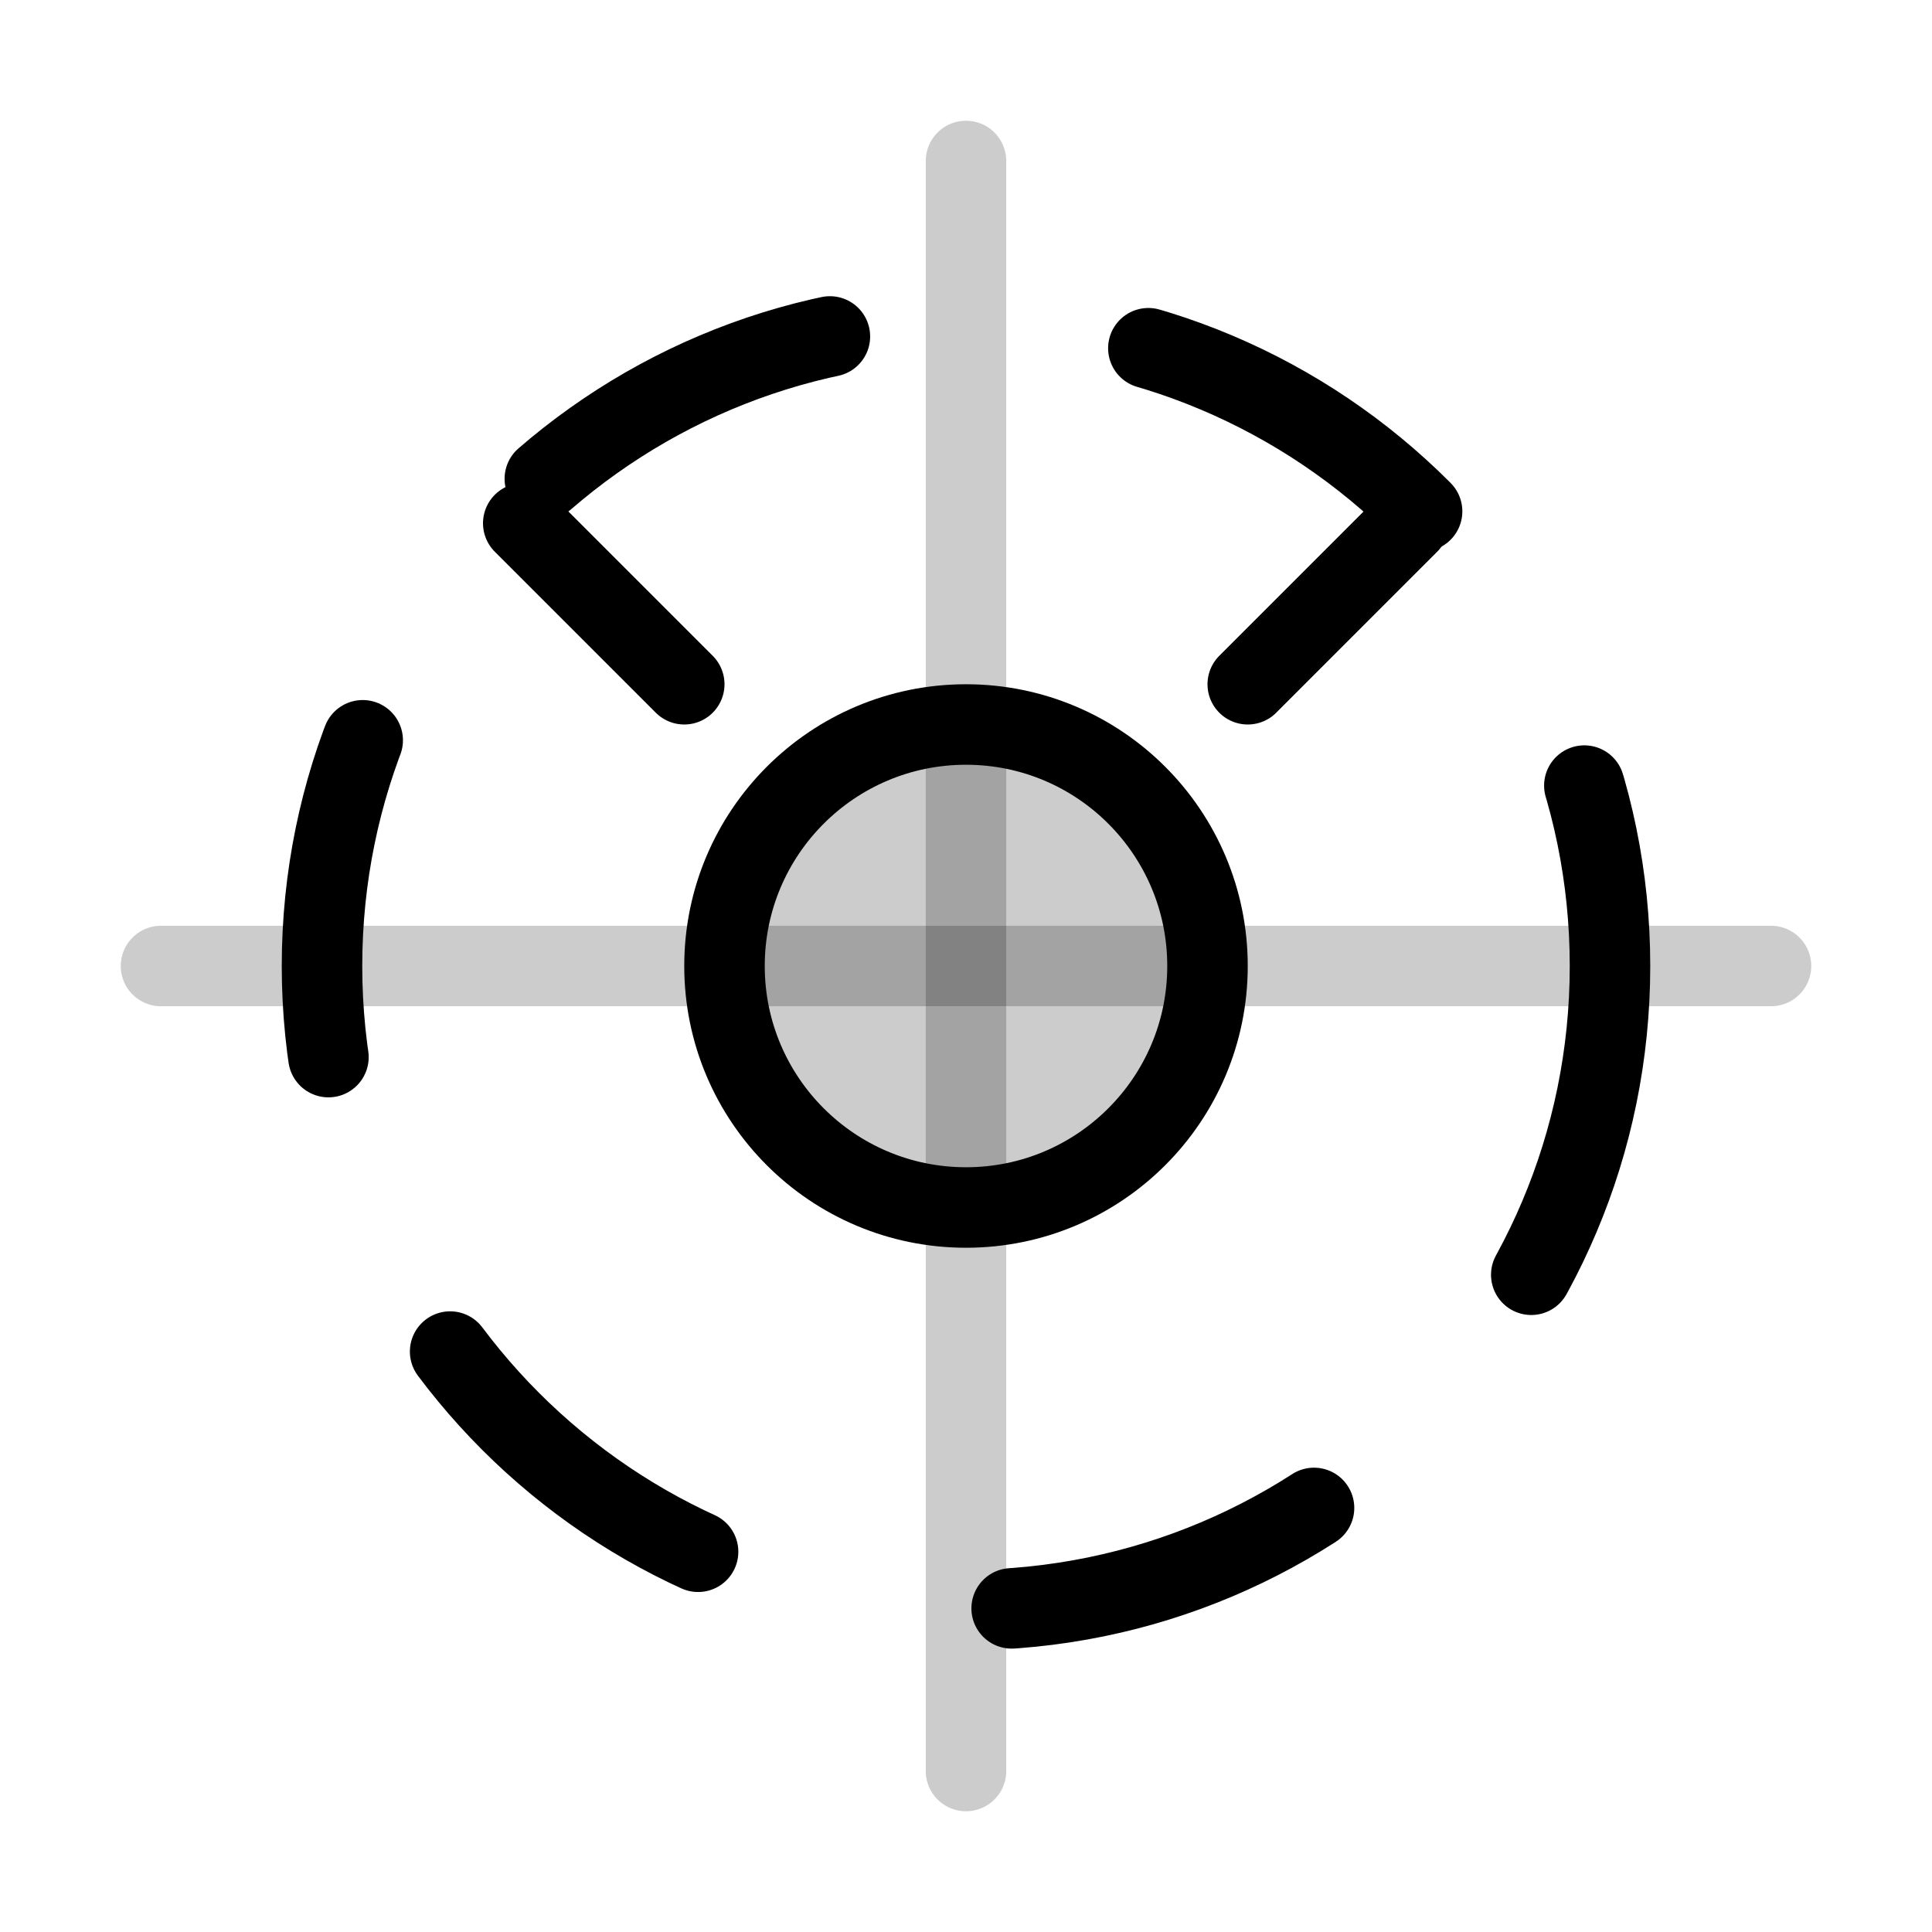
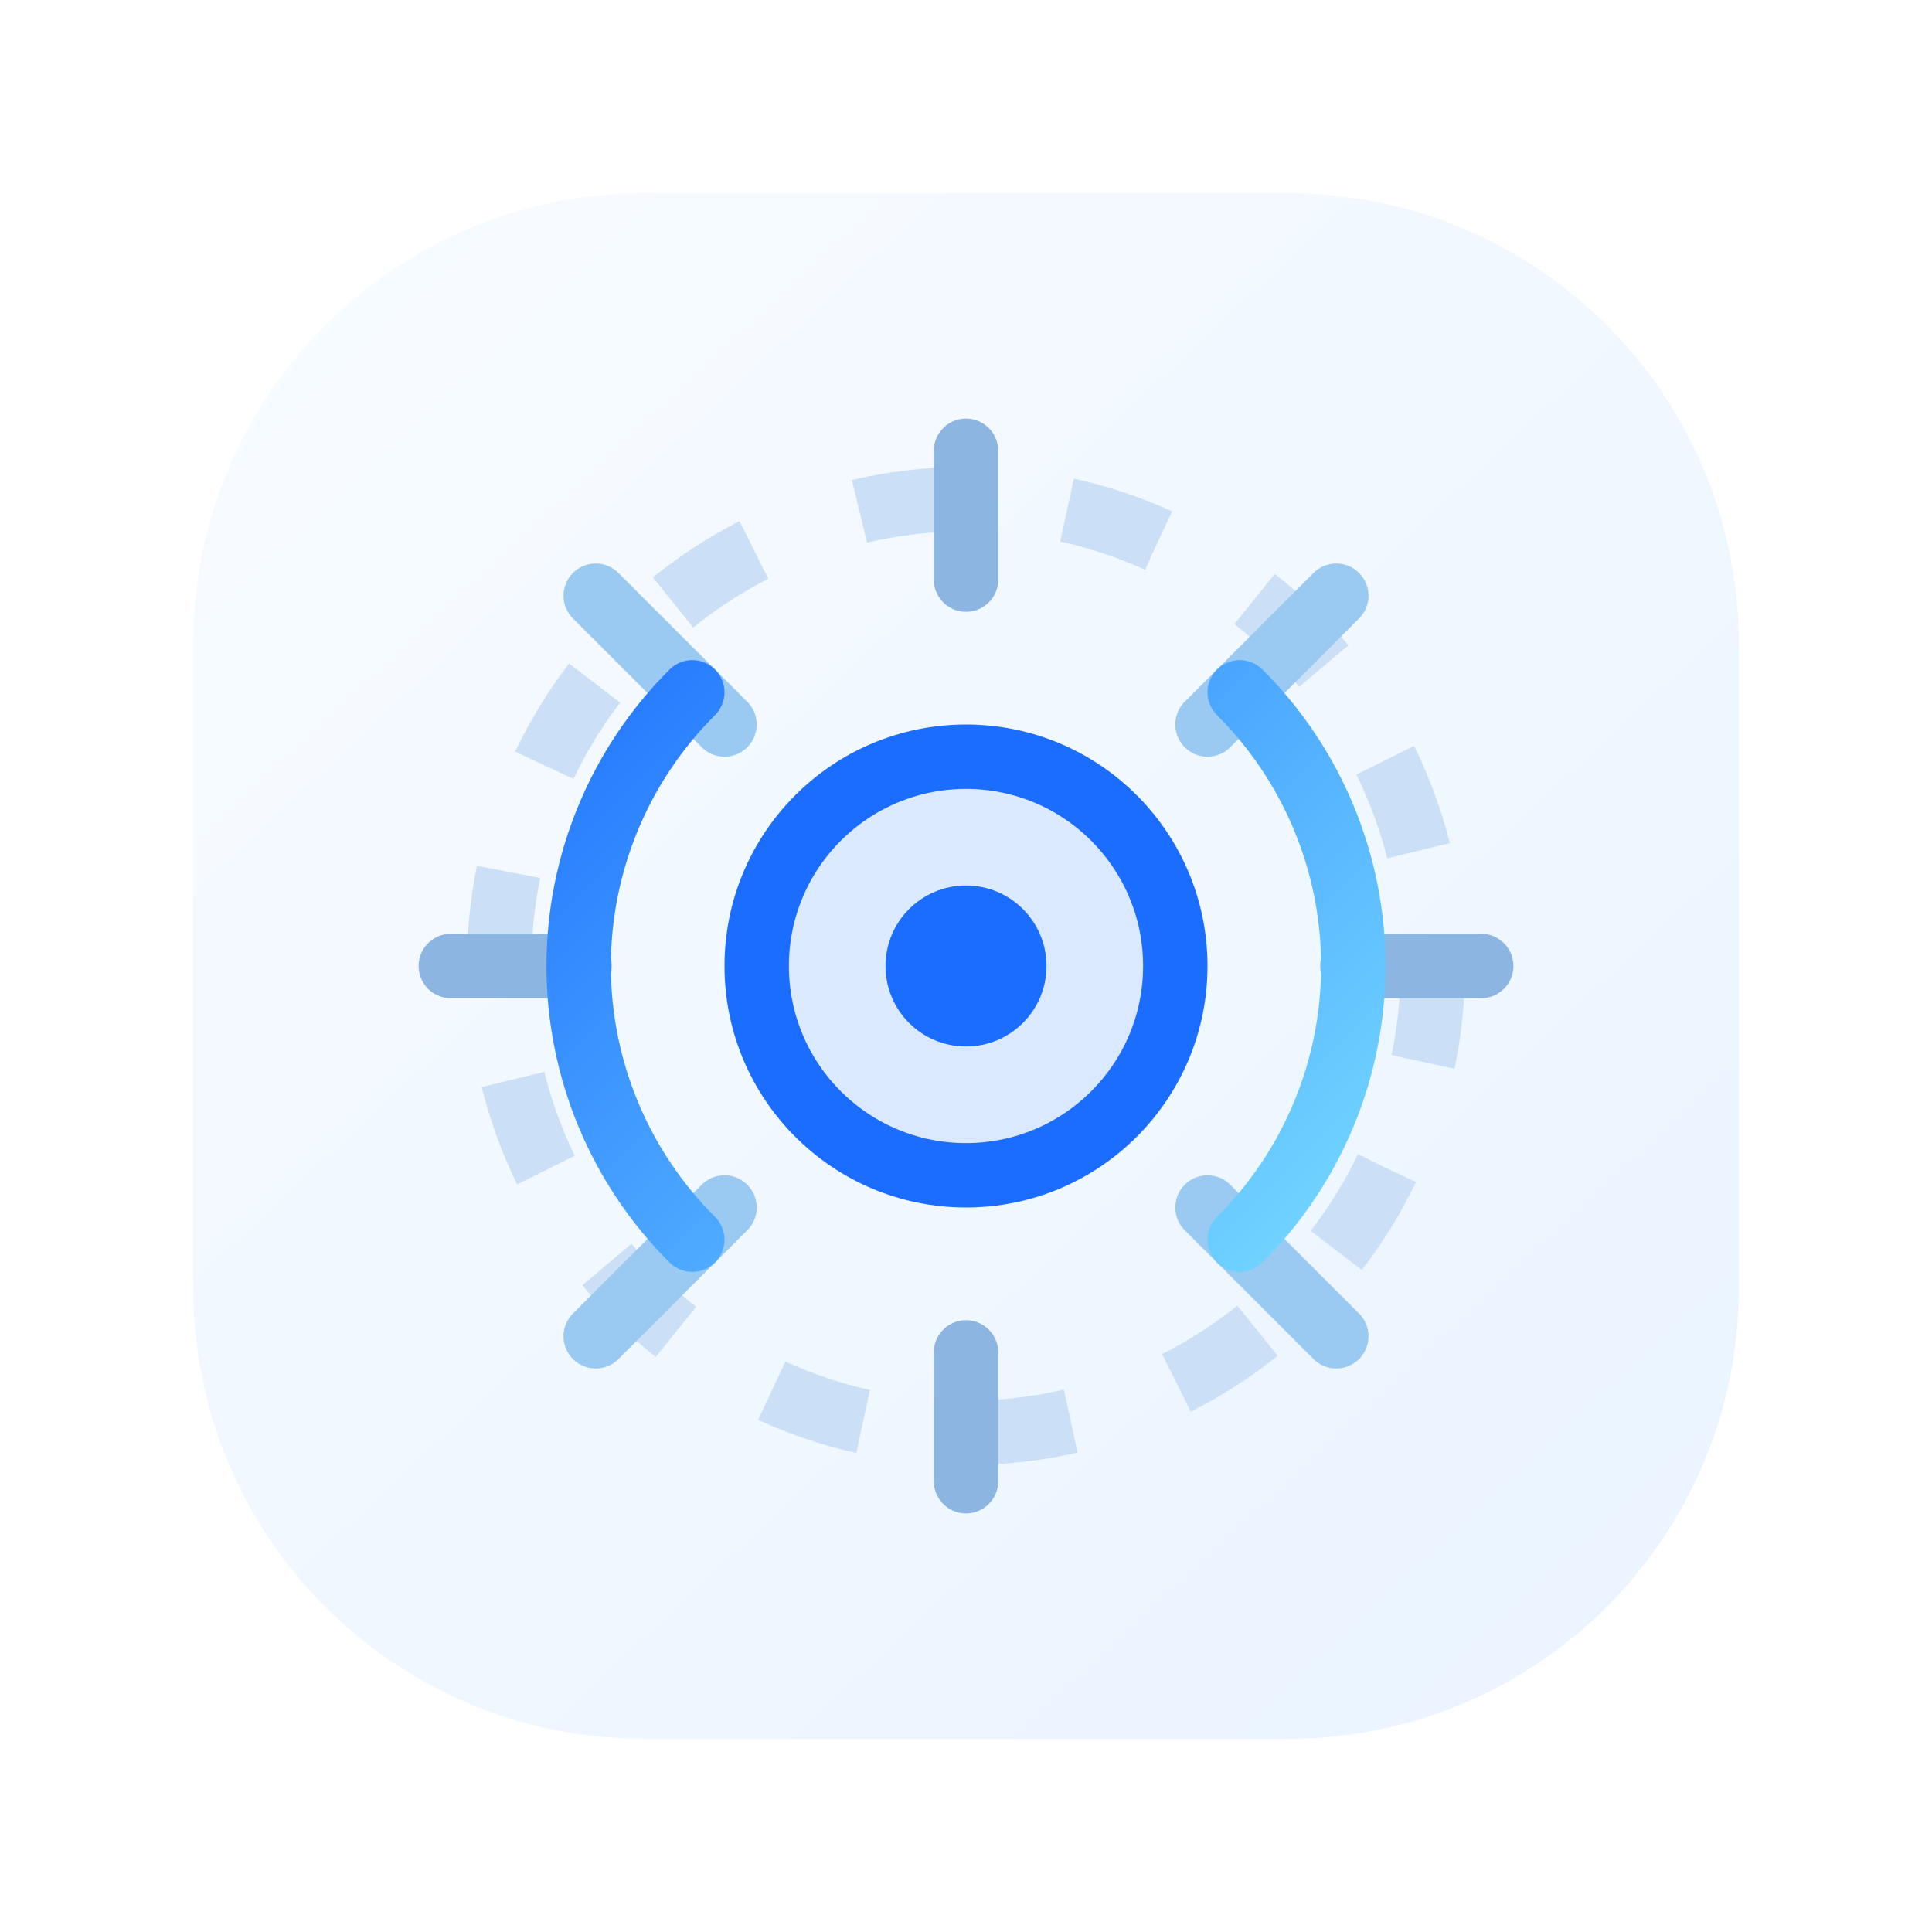
- <svg xmlns="http://www.w3.org/2000/svg" viewBox="0 0 24 24" fill="none" stroke="currentColor" stroke-width="1" stroke-linecap="round" stroke-linejoin="round">
-   <path d="M12 2v20" stroke-opacity="0.2" />
-   <path d="M2 12h20" stroke-opacity="0.2" />
-   <circle cx="12" cy="12" r="8" stroke-dasharray="4 4" />
-   <circle cx="12" cy="12" r="3" fill="currentColor" fill-opacity="0.2" />
-   <path d="M17.5 6.5l-2 2" />
-   <path d="M6.5 6.5l2 2" />
+ <svg xmlns="http://www.w3.org/2000/svg" viewBox="0 0 240 240" fill="none">
+   <defs>
+     <linearGradient id="scan-bg" x1="36" y1="28" x2="204" y2="208" gradientUnits="userSpaceOnUse">
+       <stop stop-color="#F7FBFF" />
+       <stop offset="1" stop-color="#EAF4FF" />
+     </linearGradient>
+     <linearGradient id="scan-accent" x1="74" y1="64" x2="174" y2="164" gradientUnits="userSpaceOnUse">
+       <stop stop-color="#1B6DFF" />
+       <stop offset="1" stop-color="#7BE0FF" />
+     </linearGradient>
+   </defs>
+   <rect x="24" y="24" width="192" height="192" rx="56" fill="url(#scan-bg)" />
+   <circle cx="120" cy="120" r="58" stroke="#CBE0F6" stroke-width="8" stroke-dasharray="12 14" />
+   <circle cx="120" cy="120" r="26" fill="#1B6DFF" fill-opacity=".1" stroke="#1B6DFF" stroke-width="8" />
+   <circle cx="120" cy="120" r="10" fill="#1B6DFF" />
+   <path d="M120 56v16M120 168v16M56 120h16M168 120h16" stroke="#8CB5E2" stroke-width="8" stroke-linecap="round" />
+   <path d="M166 74 150 90M90 150 74 166M166 166 150 150M90 90 74 74" stroke="#9ACAF1" stroke-width="8" stroke-linecap="round" />
+   <path d="M154 86a48 48 0 0 1 0 68M86 86a48 48 0 0 0 0 68" stroke="url(#scan-accent)" stroke-width="8" stroke-linecap="round" />
</svg>
